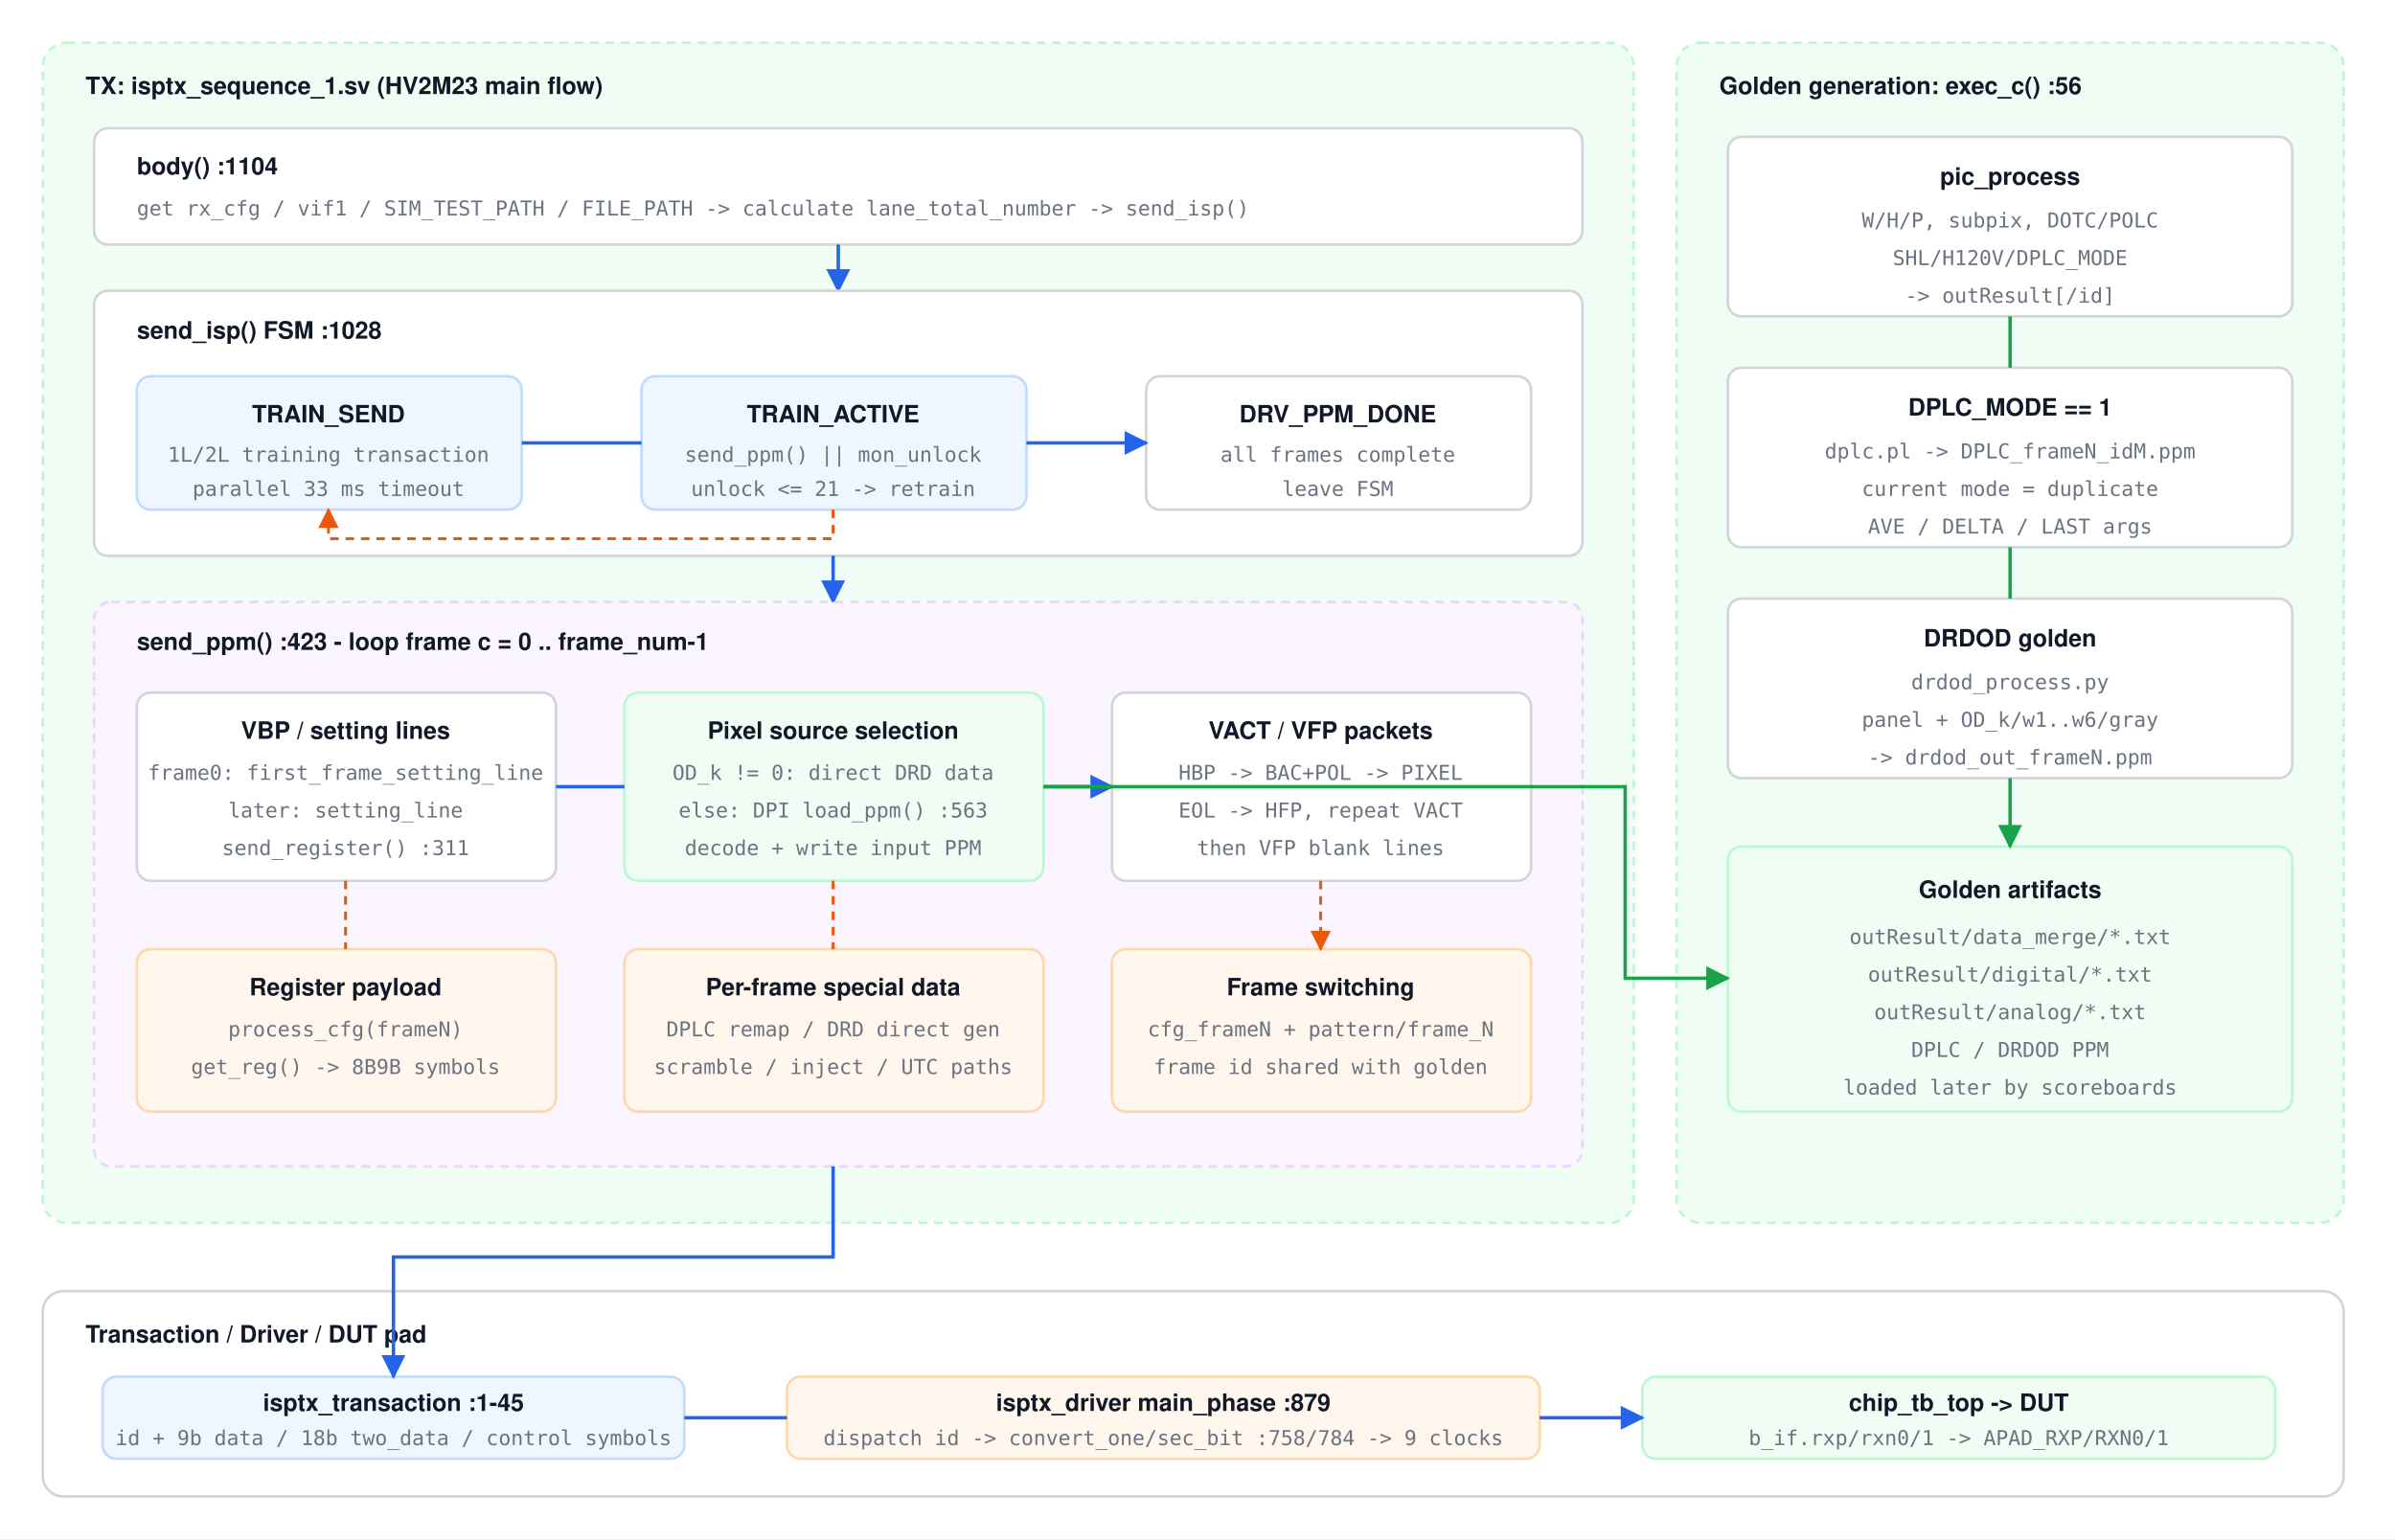
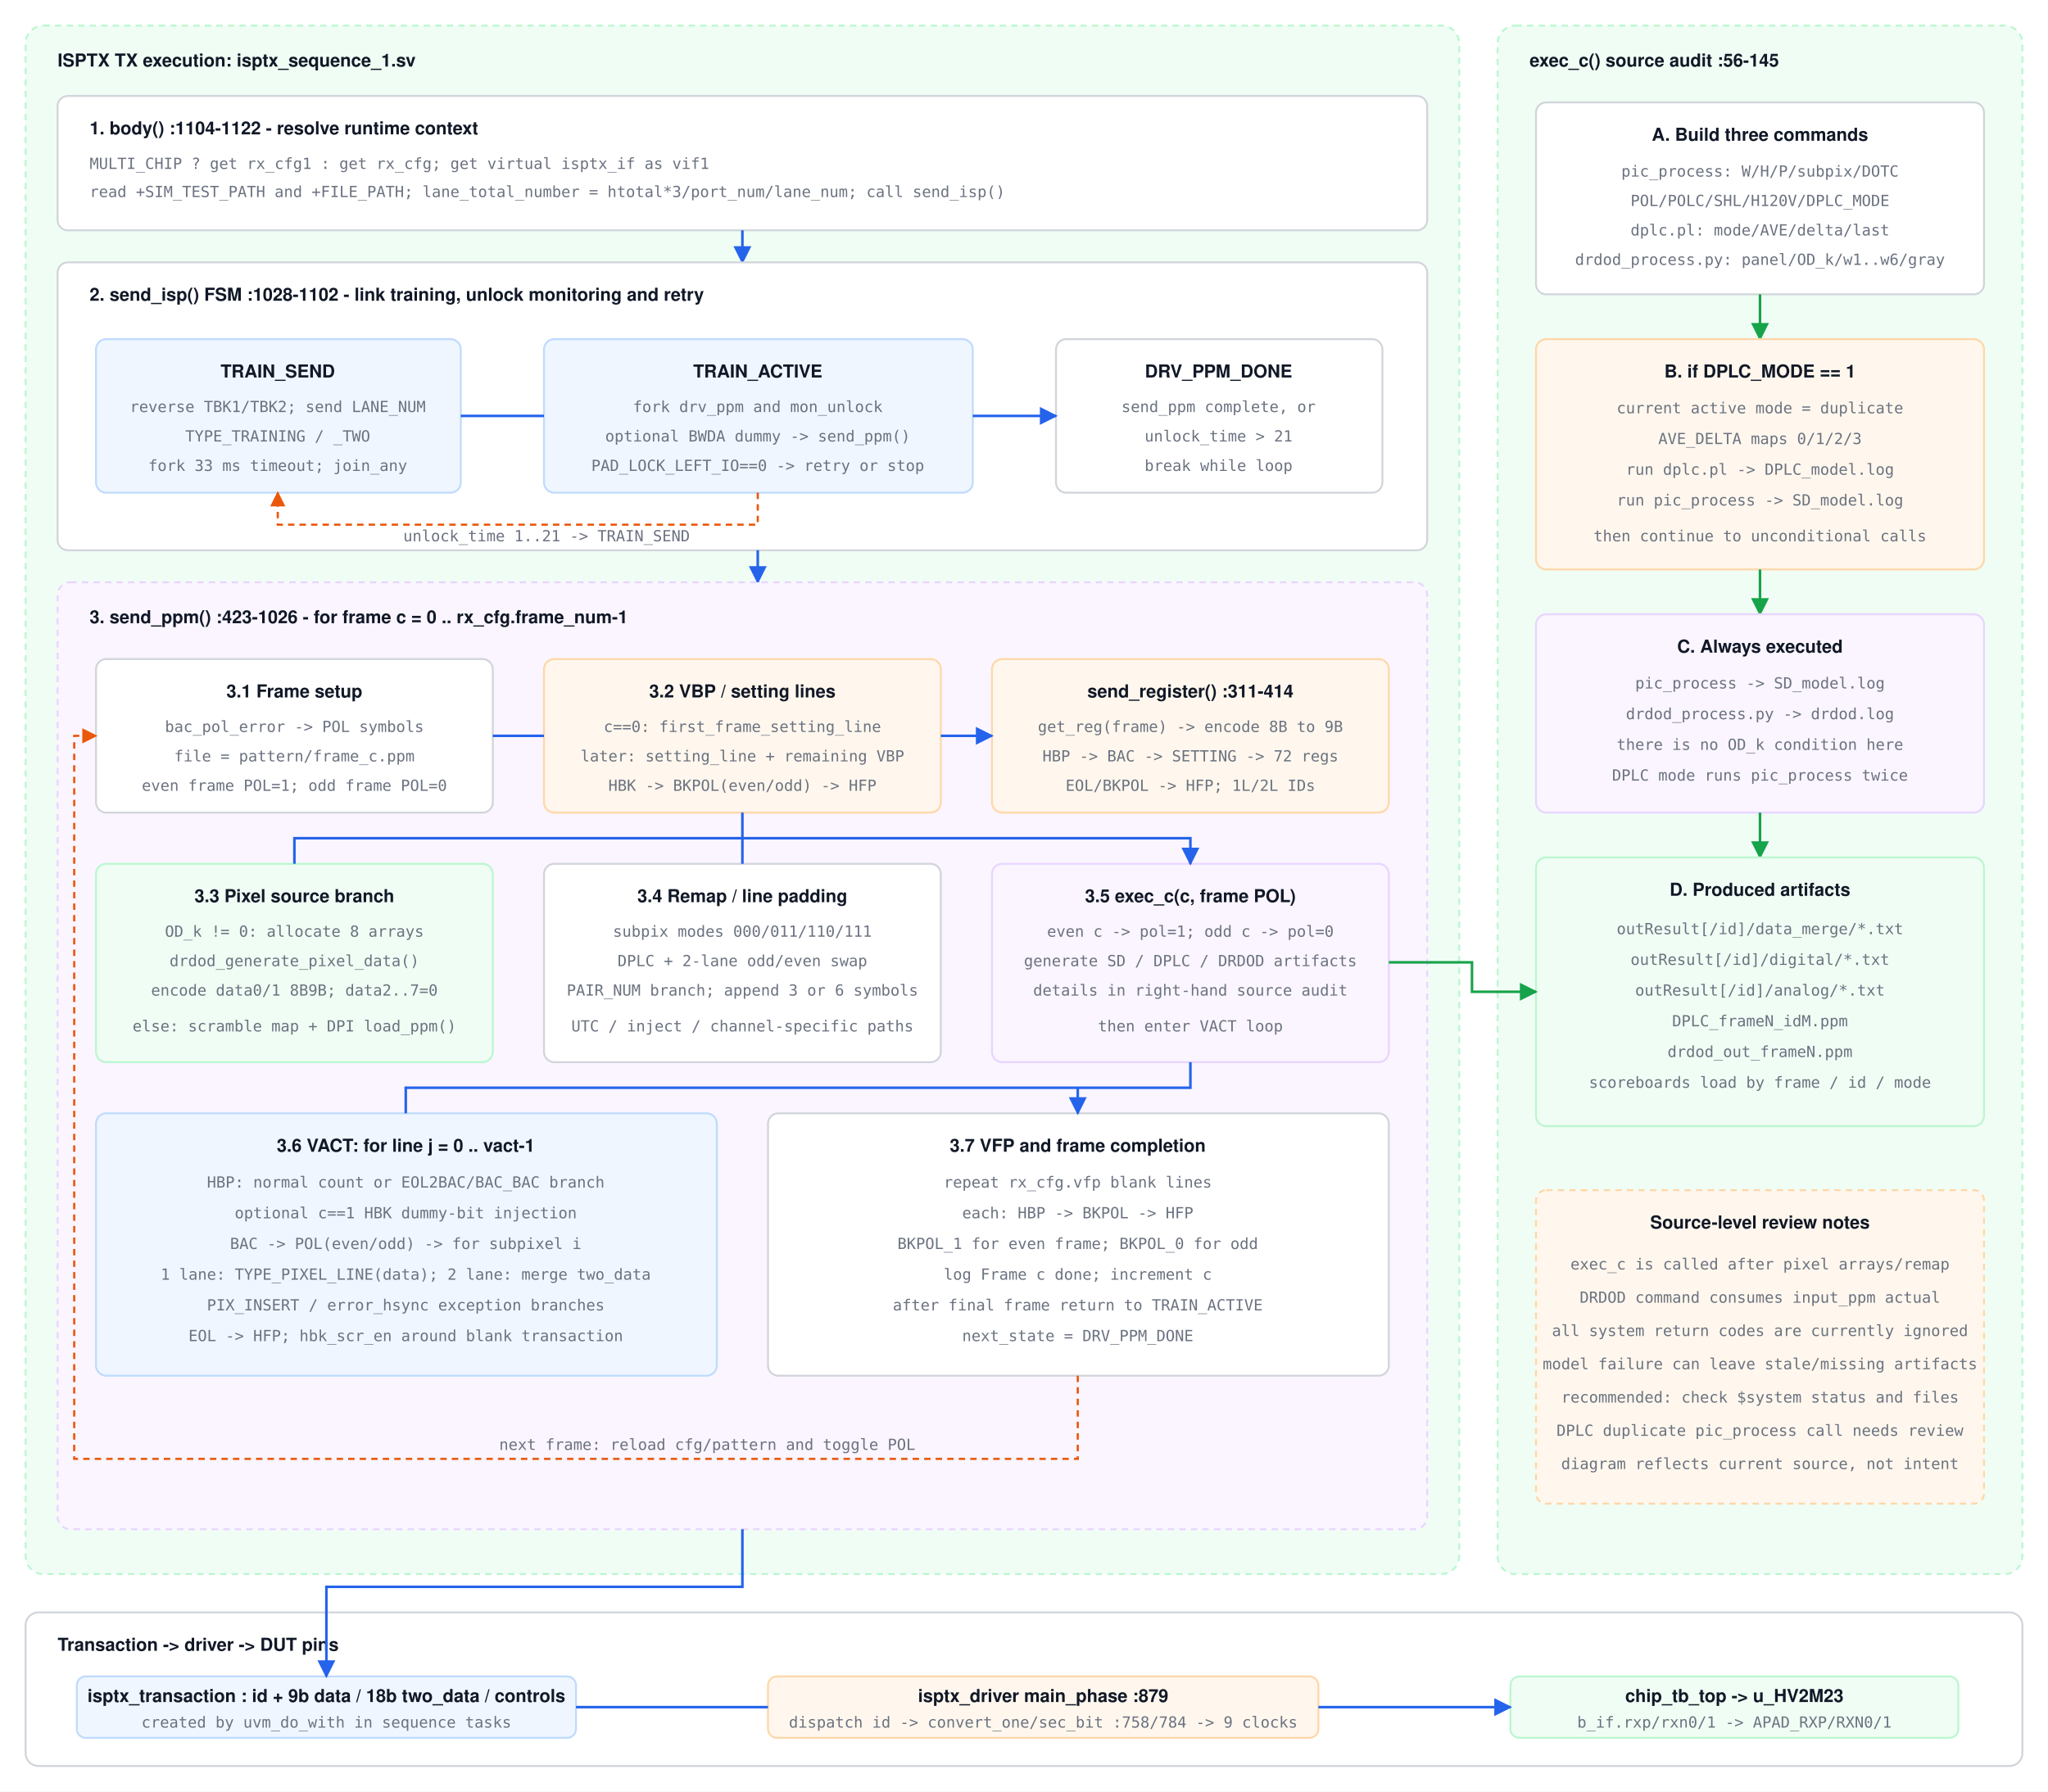
- <svg xmlns="http://www.w3.org/2000/svg" viewBox="0 0 1400 900" role="img" aria-label="Detailed ISPTX sequence source flow">
+ <svg xmlns="http://www.w3.org/2000/svg" viewBox="0 0 1600 1400" role="img" aria-label="Detailed ISPTX sequence source execution flow">
  <style>
      text { font-family: 'Helvetica Neue', Helvetica, Arial, 'PingFang SC', 'Microsoft YaHei', sans-serif; }
      .bg { fill: #ffffff; }
      .box { fill: #ffffff; stroke: #d1d5db; stroke-width: 1.5; }
      .blue { fill: #eff6ff; stroke: #bfdbfe; stroke-width: 1.5; }
      .green { fill: #f0fdf4; stroke: #bbf7d0; stroke-width: 1.5; }
      .amber { fill: #fff7ed; stroke: #fed7aa; stroke-width: 1.5; }
      .purple { fill: #faf5ff; stroke: #e9d5ff; stroke-width: 1.5; }
      .ink { fill: #111827; font-size: 14px; font-weight: 600; }
      .small { fill: #6b7280; font: 12px Consolas, monospace; }
      .arrow { stroke: #2563eb; stroke-width: 2; fill: none; marker-end: url(#arrow-blue); }
      .arrow-green { stroke: #16a34a; stroke-width: 2; fill: none; marker-end: url(#arrow-green); }
      .arrow-orange { stroke: #ea580c; stroke-width: 1.7; fill: none; marker-end: url(#arrow-orange); }
      .arrow-purple { stroke: #9333ea; stroke-width: 1.7; fill: none; marker-end: url(#arrow-purple); }
      .dash { stroke-dasharray: 5 4; }
    </style>
  <defs>
    <marker id="arrow-blue" viewBox="0 0 10 10" refX="9" refY="5" markerWidth="7" markerHeight="7" orient="auto">
      <path d="M0 0 L10 5 L0 10 Z" fill="#2563eb" />
    </marker>
    <marker id="arrow-green" viewBox="0 0 10 10" refX="9" refY="5" markerWidth="7" markerHeight="7" orient="auto">
      <path d="M0 0 L10 5 L0 10 Z" fill="#16a34a" />
    </marker>
    <marker id="arrow-orange" viewBox="0 0 10 10" refX="9" refY="5" markerWidth="7" markerHeight="7" orient="auto">
      <path d="M0 0 L10 5 L0 10 Z" fill="#ea580c" />
    </marker>
    <marker id="arrow-purple" viewBox="0 0 10 10" refX="9" refY="5" markerWidth="7" markerHeight="7" orient="auto">
      <path d="M0 0 L10 5 L0 10 Z" fill="#9333ea" />
    </marker>
  </defs>
-   <rect class="bg" width="1400" height="900" />
-   <rect class="green dash" x="25" y="25" width="930" height="690" rx="14" />
-   <text class="ink" x="50" y="55">TX: isptx_sequence_1.sv (HV2M23 main flow)</text>
-   <rect class="box" x="55" y="75" width="870" height="68" rx="8" />
-   <text class="ink" x="80" y="102">body() :1104</text>
-   <text class="small" x="80" y="126">get rx_cfg / vif1 / SIM_TEST_PATH / FILE_PATH -&gt; calculate lane_total_number -&gt; send_isp()</text>
-   <path class="arrow" d="M490 143 V170" />
-   <rect class="box" x="55" y="170" width="870" height="155" rx="8" />
-   <text class="ink" x="80" y="198">send_isp() FSM :1028</text>
-   <rect class="blue" x="80" y="220" width="225" height="78" rx="8" />
-   <text class="ink" x="192" y="247" text-anchor="middle">TRAIN_SEND</text>
-   <text class="small" x="192" y="270" text-anchor="middle">1L/2L training transaction</text>
-   <text class="small" x="192" y="290" text-anchor="middle">parallel 33 ms timeout</text>
-   <rect class="blue" x="375" y="220" width="225" height="78" rx="8" />
-   <text class="ink" x="487" y="247" text-anchor="middle">TRAIN_ACTIVE</text>
-   <text class="small" x="487" y="270" text-anchor="middle">send_ppm() || mon_unlock</text>
-   <text class="small" x="487" y="290" text-anchor="middle">unlock &lt;= 21 -&gt; retrain</text>
-   <rect class="box" x="670" y="220" width="225" height="78" rx="8" />
-   <text class="ink" x="782" y="247" text-anchor="middle">DRV_PPM_DONE</text>
-   <text class="small" x="782" y="270" text-anchor="middle">all frames complete</text>
-   <text class="small" x="782" y="290" text-anchor="middle">leave FSM</text>
-   <path class="arrow" d="M305 259 H375 M600 259 H670" />
-   <path class="arrow-orange dash" d="M487 298 V315 H192 V298" />
-   <path class="arrow" d="M487 325 V352" />
-   <rect class="purple dash" x="55" y="352" width="870" height="330" rx="10" />
-   <text class="ink" x="80" y="380">send_ppm() :423 - loop frame c = 0 .. frame_num-1</text>
-   <rect class="box" x="80" y="405" width="245" height="110" rx="8" />
-   <text class="ink" x="202" y="432" text-anchor="middle">VBP / setting lines</text>
-   <text class="small" x="202" y="456" text-anchor="middle">frame0: first_frame_setting_line</text>
-   <text class="small" x="202" y="478" text-anchor="middle">later: setting_line</text>
-   <text class="small" x="202" y="500" text-anchor="middle">send_register() :311</text>
-   <rect class="green" x="365" y="405" width="245" height="110" rx="8" />
-   <text class="ink" x="487" y="432" text-anchor="middle">Pixel source selection</text>
-   <text class="small" x="487" y="456" text-anchor="middle">OD_k != 0: direct DRD data</text>
-   <text class="small" x="487" y="478" text-anchor="middle">else: DPI load_ppm() :563</text>
-   <text class="small" x="487" y="500" text-anchor="middle">decode + write input PPM</text>
-   <rect class="box" x="650" y="405" width="245" height="110" rx="8" />
-   <text class="ink" x="772" y="432" text-anchor="middle">VACT / VFP packets</text>
-   <text class="small" x="772" y="456" text-anchor="middle">HBP -&gt; BAC+POL -&gt; PIXEL</text>
-   <text class="small" x="772" y="478" text-anchor="middle">EOL -&gt; HFP, repeat VACT</text>
-   <text class="small" x="772" y="500" text-anchor="middle">then VFP blank lines</text>
-   <path class="arrow" d="M325 460 H365 M610 460 H650" />
-   <rect class="amber" x="80" y="555" width="245" height="95" rx="8" />
-   <text class="ink" x="202" y="582" text-anchor="middle">Register payload</text>
-   <text class="small" x="202" y="606" text-anchor="middle">process_cfg(frameN)</text>
-   <text class="small" x="202" y="628" text-anchor="middle">get_reg() -&gt; 8B9B symbols</text>
-   <rect class="amber" x="365" y="555" width="245" height="95" rx="8" />
-   <text class="ink" x="487" y="582" text-anchor="middle">Per-frame special data</text>
-   <text class="small" x="487" y="606" text-anchor="middle">DPLC remap / DRD direct gen</text>
-   <text class="small" x="487" y="628" text-anchor="middle">scramble / inject / UTC paths</text>
-   <rect class="amber" x="650" y="555" width="245" height="95" rx="8" />
-   <text class="ink" x="772" y="582" text-anchor="middle">Frame switching</text>
-   <text class="small" x="772" y="606" text-anchor="middle">cfg_frameN + pattern/frame_N</text>
-   <text class="small" x="772" y="628" text-anchor="middle">frame id shared with golden</text>
-   <path class="arrow-orange dash" d="M202 515 V555 M487 515 V555 M772 515 V555" />
-   <rect class="green dash" x="980" y="25" width="390" height="690" rx="14" />
-   <text class="ink" x="1005" y="55">Golden generation: exec_c() :56</text>
-   <rect class="box" x="1010" y="80" width="330" height="105" rx="8" />
-   <text class="ink" x="1175" y="108" text-anchor="middle">pic_process</text>
-   <text class="small" x="1175" y="133" text-anchor="middle">W/H/P, subpix, DOTC/POLC</text>
-   <text class="small" x="1175" y="155" text-anchor="middle">SHL/H120V/DPLC_MODE</text>
-   <text class="small" x="1175" y="177" text-anchor="middle">-&gt; outResult[/id]</text>
-   <rect class="box" x="1010" y="215" width="330" height="105" rx="8" />
-   <text class="ink" x="1175" y="243" text-anchor="middle">DPLC_MODE == 1</text>
-   <text class="small" x="1175" y="268" text-anchor="middle">dplc.pl -&gt; DPLC_frameN_idM.ppm</text>
-   <text class="small" x="1175" y="290" text-anchor="middle">current mode = duplicate</text>
-   <text class="small" x="1175" y="312" text-anchor="middle">AVE / DELTA / LAST args</text>
-   <rect class="box" x="1010" y="350" width="330" height="105" rx="8" />
-   <text class="ink" x="1175" y="378" text-anchor="middle">DRDOD golden</text>
-   <text class="small" x="1175" y="403" text-anchor="middle">drdod_process.py</text>
-   <text class="small" x="1175" y="425" text-anchor="middle">panel + OD_k/w1..w6/gray</text>
-   <text class="small" x="1175" y="447" text-anchor="middle">-&gt; drdod_out_frameN.ppm</text>
-   <rect class="green" x="1010" y="495" width="330" height="155" rx="8" />
-   <text class="ink" x="1175" y="525" text-anchor="middle">Golden artifacts</text>
-   <text class="small" x="1175" y="552" text-anchor="middle">outResult/data_merge/*.txt</text>
-   <text class="small" x="1175" y="574" text-anchor="middle">outResult/digital/*.txt</text>
-   <text class="small" x="1175" y="596" text-anchor="middle">outResult/analog/*.txt</text>
-   <text class="small" x="1175" y="618" text-anchor="middle">DPLC / DRDOD PPM</text>
-   <text class="small" x="1175" y="640" text-anchor="middle">loaded later by scoreboards</text>
-   <path class="arrow-green" d="M1175 185 V215 M1175 320 V350 M1175 455 V495" />
-   <path class="arrow-green" d="M610 460 H950 V572 H1010" />
-   <rect class="box" x="25" y="755" width="1345" height="120" rx="12" />
-   <text class="ink" x="50" y="785">Transaction / Driver / DUT pad</text>
-   <rect class="blue" x="60" y="805" width="340" height="48" rx="8" />
-   <text class="ink" x="230" y="825" text-anchor="middle">isptx_transaction :1-45</text>
-   <text class="small" x="230" y="845" text-anchor="middle">id + 9b data / 18b two_data / control symbols</text>
-   <rect class="amber" x="460" y="805" width="440" height="48" rx="8" />
-   <text class="ink" x="680" y="825" text-anchor="middle">isptx_driver main_phase :879</text>
-   <text class="small" x="680" y="845" text-anchor="middle">dispatch id -&gt; convert_one/sec_bit :758/784 -&gt; 9 clocks</text>
-   <rect class="green" x="960" y="805" width="370" height="48" rx="8" />
-   <text class="ink" x="1145" y="825" text-anchor="middle">chip_tb_top -&gt; DUT</text>
-   <text class="small" x="1145" y="845" text-anchor="middle">b_if.rxp/rxn0/1 -&gt; APAD_RXP/RXN0/1</text>
-   <path class="arrow" d="M400 829 H460 M900 829 H960" />
-   <path class="arrow" d="M487 682 V735 H230 V805" />
+   <rect class="bg" width="1600" height="1400" />
+   <rect class="green dash" x="20" y="20" width="1120" height="1210" rx="14" />
+   <text class="ink" x="45" y="52">ISPTX TX execution: isptx_sequence_1.sv</text>
+   <rect class="box" x="45" y="75" width="1070" height="105" rx="8" />
+   <text class="ink" x="70" y="105">1. body() :1104-1122 - resolve runtime context</text>
+   <text class="small" x="70" y="132">MULTI_CHIP ? get rx_cfg1 : get rx_cfg; get virtual isptx_if as vif1</text>
+   <text class="small" x="70" y="154">read +SIM_TEST_PATH and +FILE_PATH; lane_total_number = htotal*3/port_num/lane_num; call send_isp()</text>
+   <path class="arrow" d="M580 180 V205" />
+   <rect class="box" x="45" y="205" width="1070" height="225" rx="8" />
+   <text class="ink" x="70" y="235">2. send_isp() FSM :1028-1102 - link training, unlock monitoring and retry</text>
+   <rect class="blue" x="75" y="265" width="285" height="120" rx="8" />
+   <text class="ink" x="217" y="295" text-anchor="middle">TRAIN_SEND</text>
+   <text class="small" x="217" y="322" text-anchor="middle">reverse TBK1/TBK2; send LANE_NUM</text>
+   <text class="small" x="217" y="345" text-anchor="middle">TYPE_TRAINING / _TWO</text>
+   <text class="small" x="217" y="368" text-anchor="middle">fork 33 ms timeout; join_any</text>
+   <rect class="blue" x="425" y="265" width="335" height="120" rx="8" />
+   <text class="ink" x="592" y="295" text-anchor="middle">TRAIN_ACTIVE</text>
+   <text class="small" x="592" y="322" text-anchor="middle">fork drv_ppm and mon_unlock</text>
+   <text class="small" x="592" y="345" text-anchor="middle">optional BWDA dummy -&gt; send_ppm()</text>
+   <text class="small" x="592" y="368" text-anchor="middle">PAD_LOCK_LEFT_IO==0 -&gt; retry or stop</text>
+   <rect class="box" x="825" y="265" width="255" height="120" rx="8" />
+   <text class="ink" x="952" y="295" text-anchor="middle">DRV_PPM_DONE</text>
+   <text class="small" x="952" y="322" text-anchor="middle">send_ppm complete, or</text>
+   <text class="small" x="952" y="345" text-anchor="middle">unlock_time &gt; 21</text>
+   <text class="small" x="952" y="368" text-anchor="middle">break while loop</text>
+   <path class="arrow" d="M360 325 H425 M760 325 H825" />
+   <path class="arrow-orange dash" d="M592 385 V410 H217 V385" />
+   <text class="small" x="315" y="423">unlock_time 1..21 -&gt; TRAIN_SEND</text>
+   <path class="arrow" d="M592 430 V455" />
+   <rect class="purple dash" x="45" y="455" width="1070" height="740" rx="10" />
+   <text class="ink" x="70" y="487">3. send_ppm() :423-1026 - for frame c = 0 .. rx_cfg.frame_num-1</text>
+   <rect class="box" x="75" y="515" width="310" height="120" rx="8" />
+   <text class="ink" x="230" y="545" text-anchor="middle">3.1 Frame setup</text>
+   <text class="small" x="230" y="572" text-anchor="middle">bac_pol_error -&gt; POL symbols</text>
+   <text class="small" x="230" y="595" text-anchor="middle">file = pattern/frame_c.ppm</text>
+   <text class="small" x="230" y="618" text-anchor="middle">even frame POL=1; odd frame POL=0</text>
+   <rect class="amber" x="425" y="515" width="310" height="120" rx="8" />
+   <text class="ink" x="580" y="545" text-anchor="middle">3.2 VBP / setting lines</text>
+   <text class="small" x="580" y="572" text-anchor="middle">c==0: first_frame_setting_line</text>
+   <text class="small" x="580" y="595" text-anchor="middle">later: setting_line + remaining VBP</text>
+   <text class="small" x="580" y="618" text-anchor="middle">HBK -&gt; BKPOL(even/odd) -&gt; HFP</text>
+   <rect class="amber" x="775" y="515" width="310" height="120" rx="8" />
+   <text class="ink" x="930" y="545" text-anchor="middle">send_register() :311-414</text>
+   <text class="small" x="930" y="572" text-anchor="middle">get_reg(frame) -&gt; encode 8B to 9B</text>
+   <text class="small" x="930" y="595" text-anchor="middle">HBP -&gt; BAC -&gt; SETTING -&gt; 72 regs</text>
+   <text class="small" x="930" y="618" text-anchor="middle">EOL/BKPOL -&gt; HFP; 1L/2L IDs</text>
+   <path class="arrow" d="M385 575 H425 M735 575 H775" />
+   <rect class="green" x="75" y="675" width="310" height="155" rx="8" />
+   <text class="ink" x="230" y="705" text-anchor="middle">3.3 Pixel source branch</text>
+   <text class="small" x="230" y="732" text-anchor="middle">OD_k != 0: allocate 8 arrays</text>
+   <text class="small" x="230" y="755" text-anchor="middle">drdod_generate_pixel_data()</text>
+   <text class="small" x="230" y="778" text-anchor="middle">encode data0/1 8B9B; data2..7=0</text>
+   <text class="small" x="230" y="806" text-anchor="middle">else: scramble map + DPI load_ppm()</text>
+   <rect class="box" x="425" y="675" width="310" height="155" rx="8" />
+   <text class="ink" x="580" y="705" text-anchor="middle">3.4 Remap / line padding</text>
+   <text class="small" x="580" y="732" text-anchor="middle">subpix modes 000/011/110/111</text>
+   <text class="small" x="580" y="755" text-anchor="middle">DPLC + 2-lane odd/even swap</text>
+   <text class="small" x="580" y="778" text-anchor="middle">PAIR_NUM branch; append 3 or 6 symbols</text>
+   <text class="small" x="580" y="806" text-anchor="middle">UTC / inject / channel-specific paths</text>
+   <rect class="purple" x="775" y="675" width="310" height="155" rx="8" />
+   <text class="ink" x="930" y="705" text-anchor="middle">3.5 exec_c(c, frame POL)</text>
+   <text class="small" x="930" y="732" text-anchor="middle">even c -&gt; pol=1; odd c -&gt; pol=0</text>
+   <text class="small" x="930" y="755" text-anchor="middle">generate SD / DPLC / DRDOD artifacts</text>
+   <text class="small" x="930" y="778" text-anchor="middle">details in right-hand source audit</text>
+   <text class="small" x="930" y="806" text-anchor="middle">then enter VACT loop</text>
+   <path class="arrow" d="M580 635 V655 H230 V675 M580 655 V675 M580 655 H930 V675" />
+   <rect class="blue" x="75" y="870" width="485" height="205" rx="8" />
+   <text class="ink" x="317" y="900" text-anchor="middle">3.6 VACT: for line j = 0 .. vact-1</text>
+   <text class="small" x="317" y="928" text-anchor="middle">HBP: normal count or EOL2BAC/BAC_BAC branch</text>
+   <text class="small" x="317" y="952" text-anchor="middle">optional c==1 HBK dummy-bit injection</text>
+   <text class="small" x="317" y="976" text-anchor="middle">BAC -&gt; POL(even/odd) -&gt; for subpixel i</text>
+   <text class="small" x="317" y="1000" text-anchor="middle">1 lane: TYPE_PIXEL_LINE(data); 2 lane: merge two_data</text>
+   <text class="small" x="317" y="1024" text-anchor="middle">PIX_INSERT / error_hsync exception branches</text>
+   <text class="small" x="317" y="1048" text-anchor="middle">EOL -&gt; HFP; hbk_scr_en around blank transaction</text>
+   <rect class="box" x="600" y="870" width="485" height="205" rx="8" />
+   <text class="ink" x="842" y="900" text-anchor="middle">3.7 VFP and frame completion</text>
+   <text class="small" x="842" y="928" text-anchor="middle">repeat rx_cfg.vfp blank lines</text>
+   <text class="small" x="842" y="952" text-anchor="middle">each: HBP -&gt; BKPOL -&gt; HFP</text>
+   <text class="small" x="842" y="976" text-anchor="middle">BKPOL_1 for even frame; BKPOL_0 for odd</text>
+   <text class="small" x="842" y="1000" text-anchor="middle">log Frame c done; increment c</text>
+   <text class="small" x="842" y="1024" text-anchor="middle">after final frame return to TRAIN_ACTIVE</text>
+   <text class="small" x="842" y="1048" text-anchor="middle">next_state = DRV_PPM_DONE</text>
+   <path class="arrow" d="M930 830 V850 H317 V870 M930 850 H842 V870" />
+   <path class="arrow-orange dash" d="M842 1075 V1140 H58 V575 H75" />
+   <text class="small" x="390" y="1133">next frame: reload cfg/pattern and toggle POL</text>
+   <rect class="green dash" x="1170" y="20" width="410" height="1210" rx="14" />
+   <text class="ink" x="1195" y="52">exec_c() source audit :56-145</text>
+   <rect class="box" x="1200" y="80" width="350" height="150" rx="8" />
+   <text class="ink" x="1375" y="110" text-anchor="middle">A. Build three commands</text>
+   <text class="small" x="1375" y="138" text-anchor="middle">pic_process: W/H/P/subpix/DOTC</text>
+   <text class="small" x="1375" y="161" text-anchor="middle">POL/POLC/SHL/H120V/DPLC_MODE</text>
+   <text class="small" x="1375" y="184" text-anchor="middle">dplc.pl: mode/AVE/delta/last</text>
+   <text class="small" x="1375" y="207" text-anchor="middle">drdod_process.py: panel/OD_k/w1..w6/gray</text>
+   <path class="arrow-green" d="M1375 230 V265" />
+   <rect class="amber" x="1200" y="265" width="350" height="180" rx="8" />
+   <text class="ink" x="1375" y="295" text-anchor="middle">B. if DPLC_MODE == 1</text>
+   <text class="small" x="1375" y="323" text-anchor="middle">current active mode = duplicate</text>
+   <text class="small" x="1375" y="347" text-anchor="middle">AVE_DELTA maps 0/1/2/3</text>
+   <text class="small" x="1375" y="371" text-anchor="middle">run dplc.pl -&gt; DPLC_model.log</text>
+   <text class="small" x="1375" y="395" text-anchor="middle">run pic_process -&gt; SD_model.log</text>
+   <text class="small" x="1375" y="423" text-anchor="middle">then continue to unconditional calls</text>
+   <path class="arrow-green" d="M1375 445 V480" />
+   <rect class="purple" x="1200" y="480" width="350" height="155" rx="8" />
+   <text class="ink" x="1375" y="510" text-anchor="middle">C. Always executed</text>
+   <text class="small" x="1375" y="538" text-anchor="middle">pic_process -&gt; SD_model.log</text>
+   <text class="small" x="1375" y="562" text-anchor="middle">drdod_process.py -&gt; drdod.log</text>
+   <text class="small" x="1375" y="586" text-anchor="middle">there is no OD_k condition here</text>
+   <text class="small" x="1375" y="610" text-anchor="middle">DPLC mode runs pic_process twice</text>
+   <path class="arrow-green" d="M1375 635 V670" />
+   <rect class="green" x="1200" y="670" width="350" height="210" rx="8" />
+   <text class="ink" x="1375" y="700" text-anchor="middle">D. Produced artifacts</text>
+   <text class="small" x="1375" y="730" text-anchor="middle">outResult[/id]/data_merge/*.txt</text>
+   <text class="small" x="1375" y="754" text-anchor="middle">outResult[/id]/digital/*.txt</text>
+   <text class="small" x="1375" y="778" text-anchor="middle">outResult[/id]/analog/*.txt</text>
+   <text class="small" x="1375" y="802" text-anchor="middle">DPLC_frameN_idM.ppm</text>
+   <text class="small" x="1375" y="826" text-anchor="middle">drdod_out_frameN.ppm</text>
+   <text class="small" x="1375" y="850" text-anchor="middle">scoreboards load by frame / id / mode</text>
+   <rect class="amber dash" x="1200" y="930" width="350" height="245" rx="8" />
+   <text class="ink" x="1375" y="960" text-anchor="middle">Source-level review notes</text>
+   <text class="small" x="1375" y="992" text-anchor="middle">exec_c is called after pixel arrays/remap</text>
+   <text class="small" x="1375" y="1018" text-anchor="middle">DRDOD command consumes input_ppm actual</text>
+   <text class="small" x="1375" y="1044" text-anchor="middle">all system return codes are currently ignored</text>
+   <text class="small" x="1375" y="1070" text-anchor="middle">model failure can leave stale/missing artifacts</text>
+   <text class="small" x="1375" y="1096" text-anchor="middle">recommended: check $system status and files</text>
+   <text class="small" x="1375" y="1122" text-anchor="middle">DPLC duplicate pic_process call needs review</text>
+   <text class="small" x="1375" y="1148" text-anchor="middle">diagram reflects current source, not intent</text>
+   <path class="arrow-green" d="M1085 752 H1150 V775 H1200" />
+   <rect class="box" x="20" y="1260" width="1560" height="120" rx="10" />
+   <text class="ink" x="45" y="1290">Transaction -&gt; driver -&gt; DUT pins</text>
+   <rect class="blue" x="60" y="1310" width="390" height="48" rx="7" />
+   <text class="ink" x="255" y="1330" text-anchor="middle">isptx_transaction : id + 9b data / 18b two_data / controls</text>
+   <text class="small" x="255" y="1350" text-anchor="middle">created by uvm_do_with in sequence tasks</text>
+   <rect class="amber" x="600" y="1310" width="430" height="48" rx="7" />
+   <text class="ink" x="815" y="1330" text-anchor="middle">isptx_driver main_phase :879</text>
+   <text class="small" x="815" y="1350" text-anchor="middle">dispatch id -&gt; convert_one/sec_bit :758/784 -&gt; 9 clocks</text>
+   <rect class="green" x="1180" y="1310" width="350" height="48" rx="7" />
+   <text class="ink" x="1355" y="1330" text-anchor="middle">chip_tb_top -&gt; u_HV2M23</text>
+   <text class="small" x="1355" y="1350" text-anchor="middle">b_if.rxp/rxn0/1 -&gt; APAD_RXP/RXN0/1</text>
+   <path class="arrow" d="M450 1334 H600 M1030 1334 H1180" />
+   <path class="arrow" d="M580 1195 V1240 H255 V1310" />
</svg>
